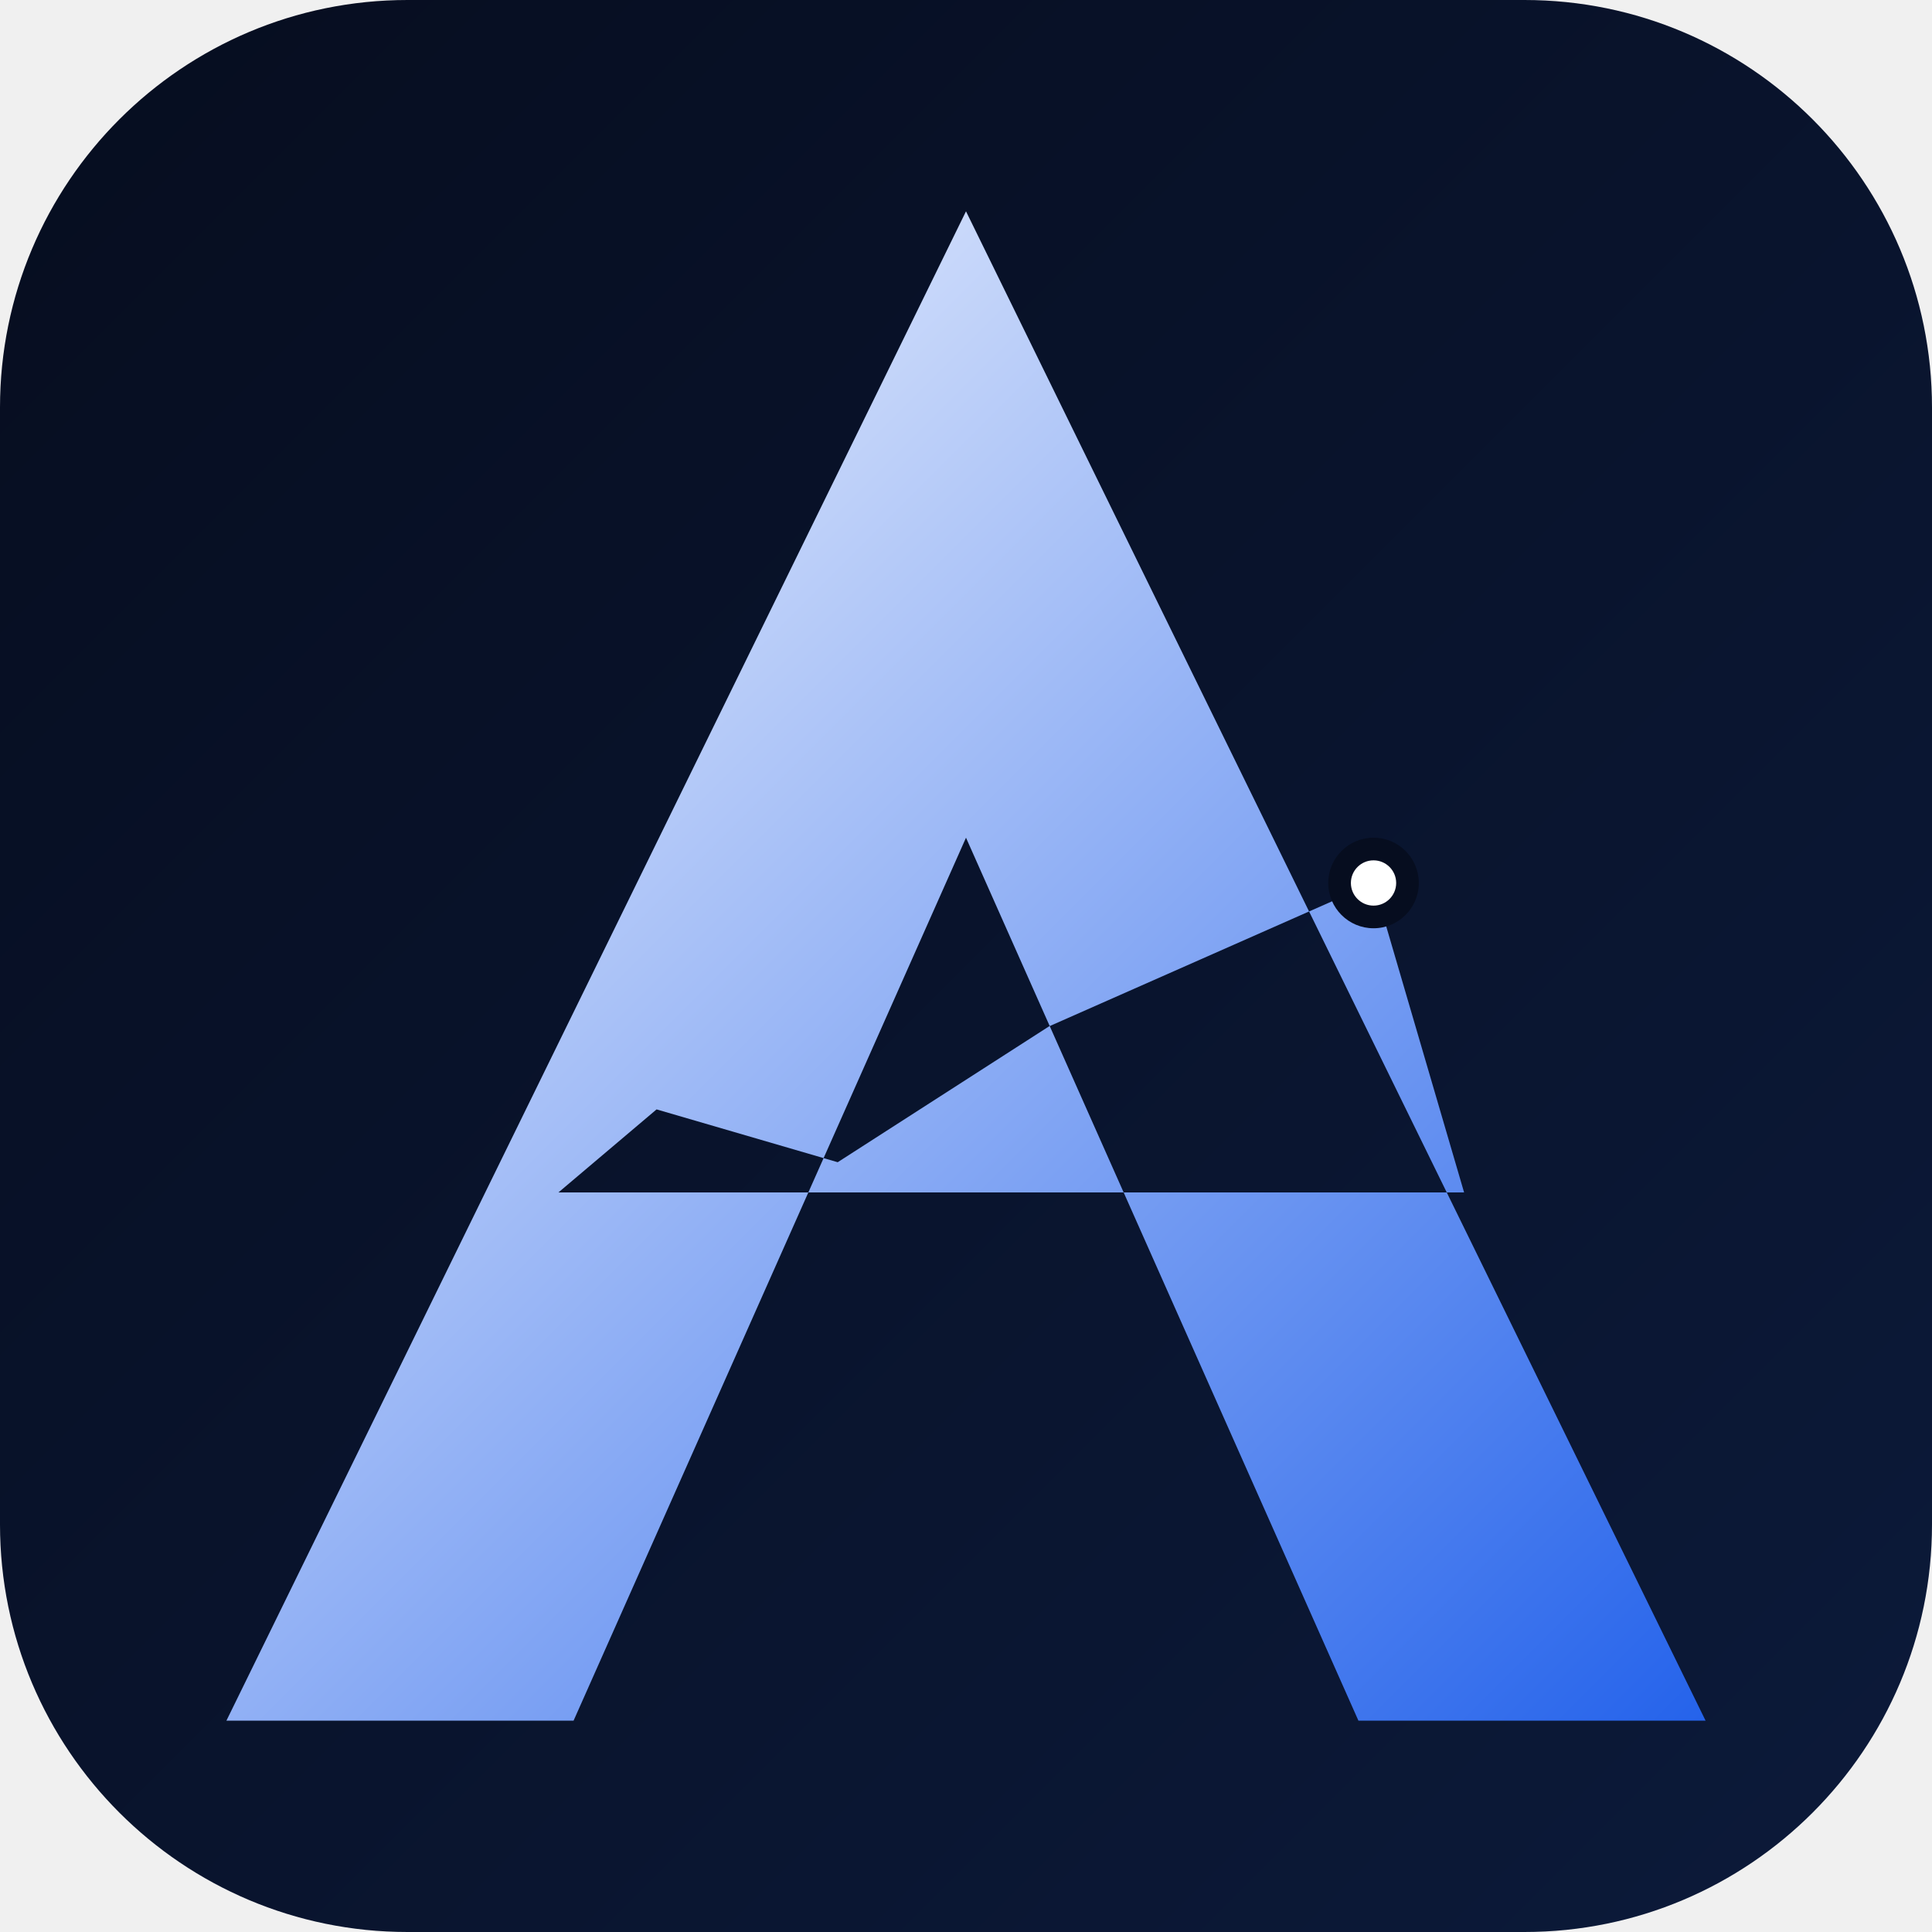
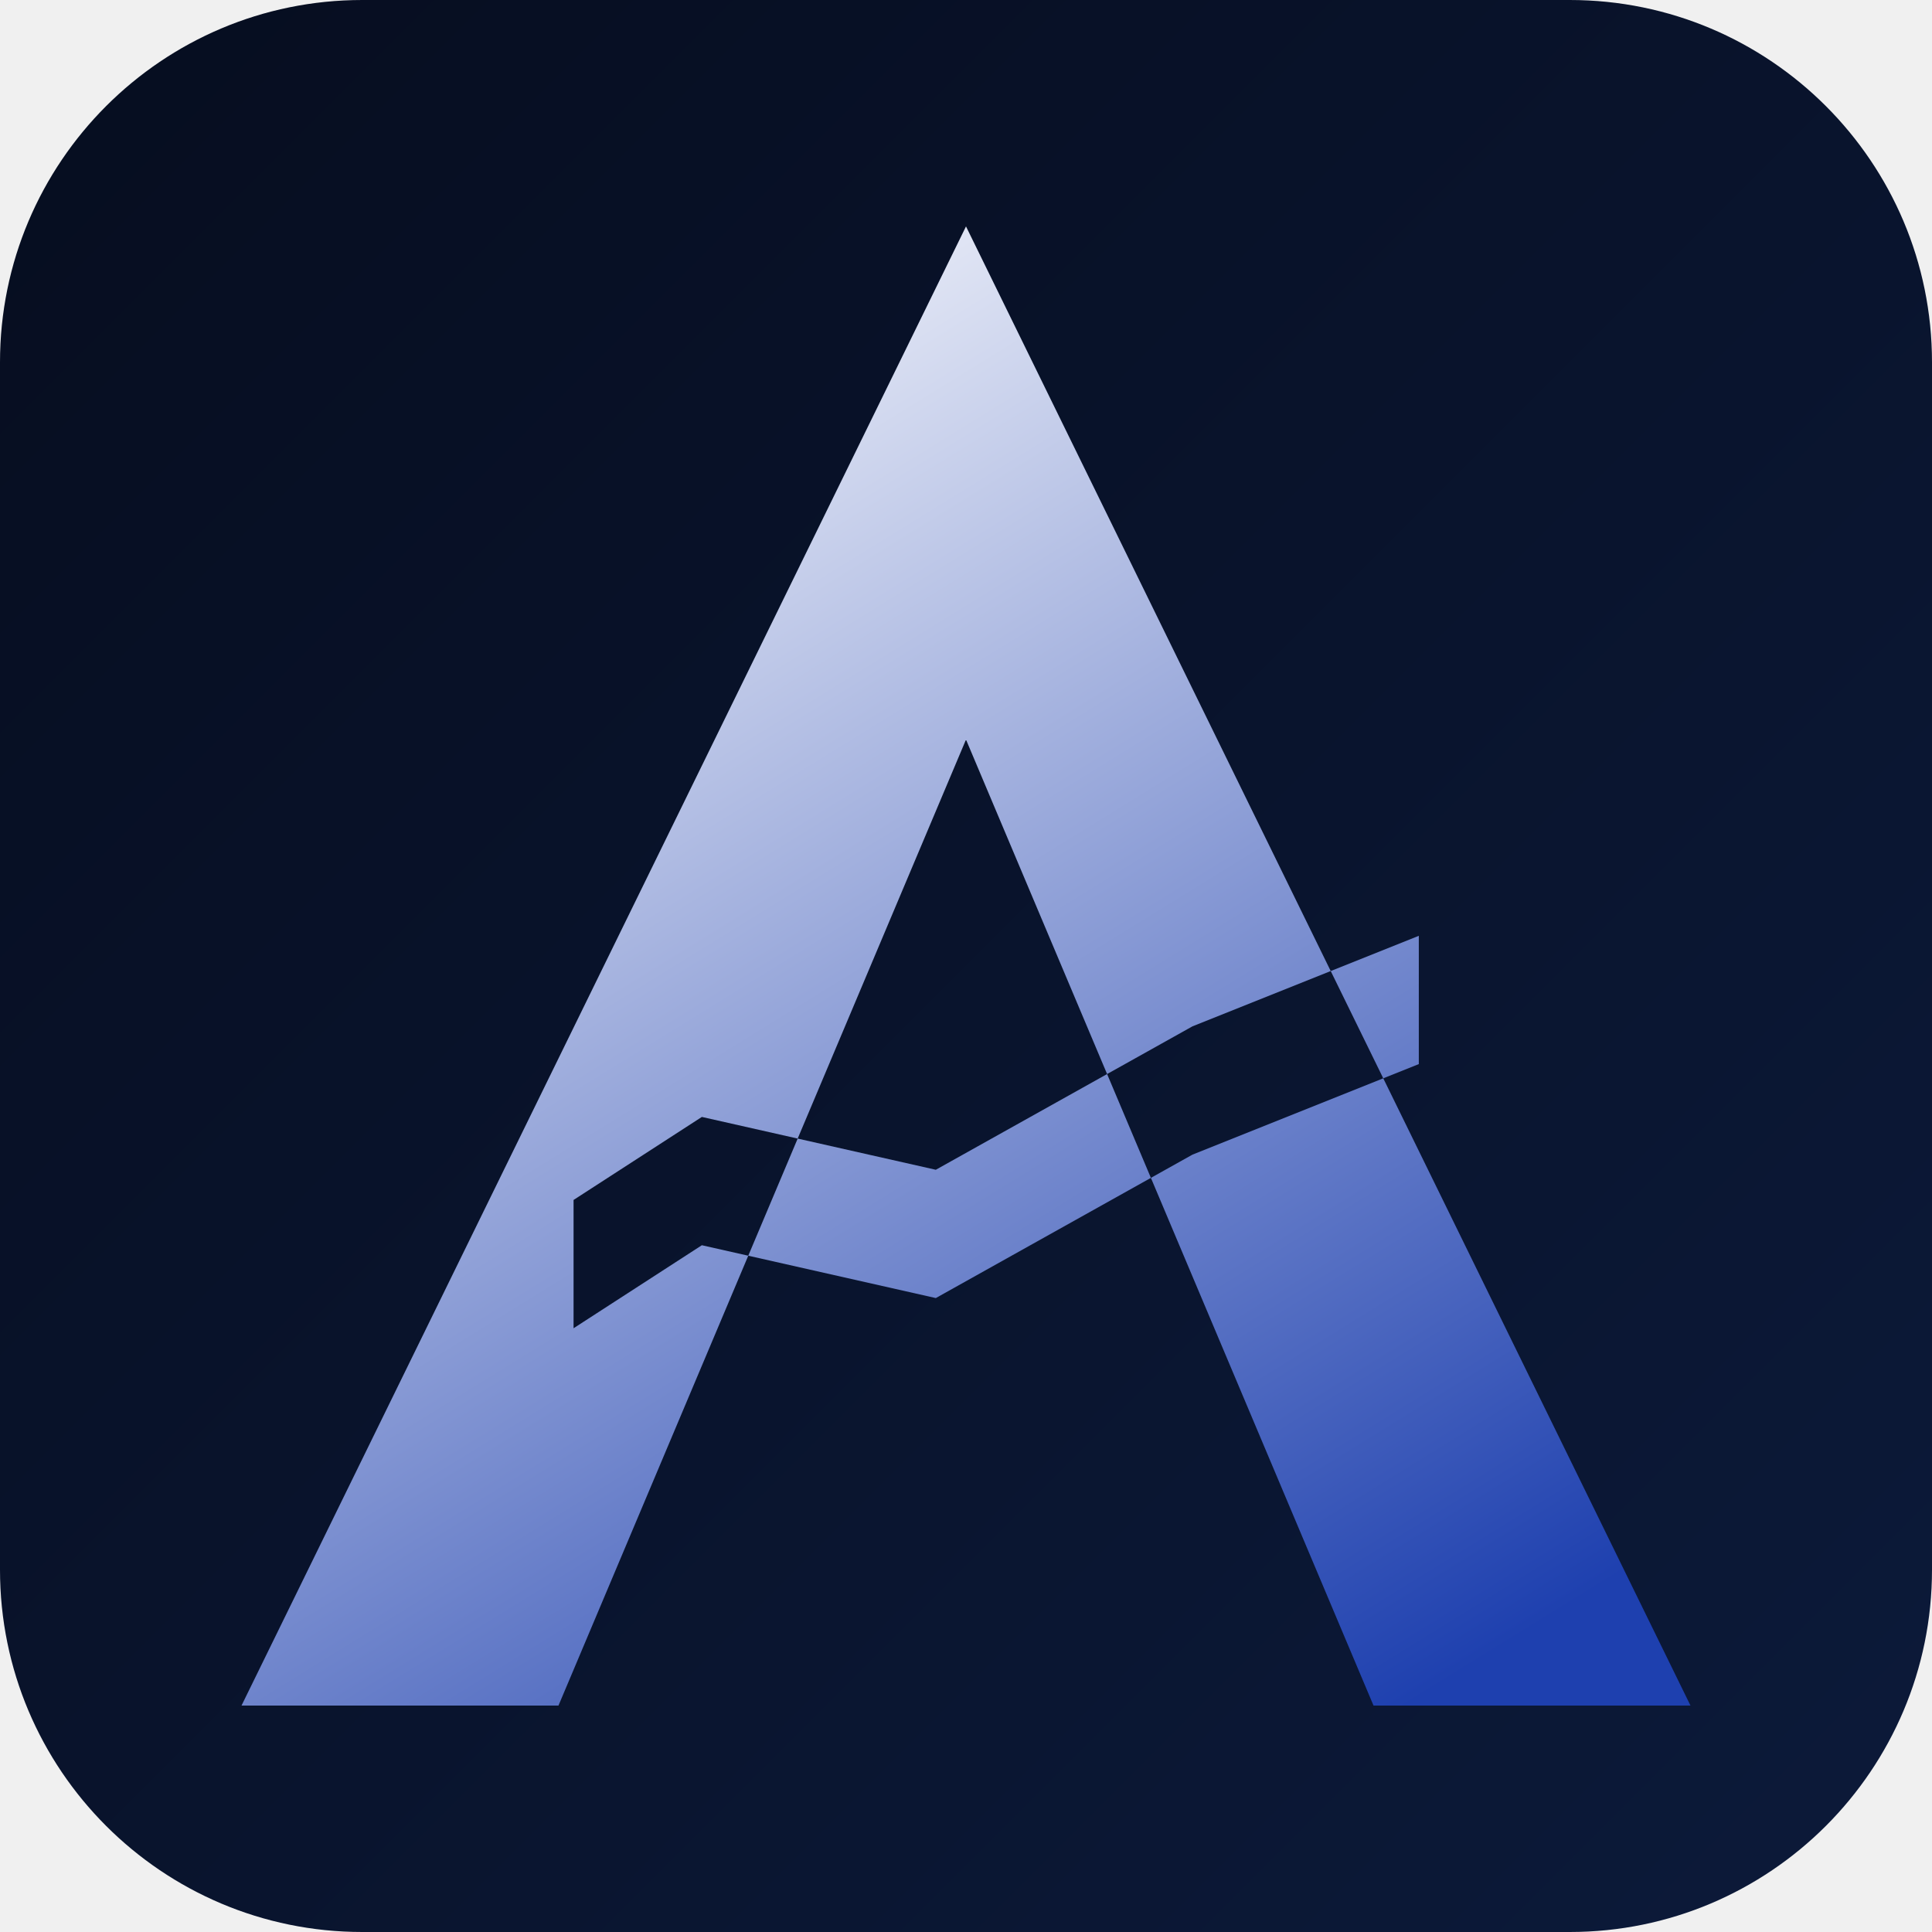
<svg xmlns="http://www.w3.org/2000/svg" viewBox="0 0 512 512" fill="none">
  <defs>
    <linearGradient id="bg" x1="0%" y1="0%" x2="100%" y2="100%">
      <stop offset="0%" stop-color="#060d1f" />
      <stop offset="100%" stop-color="#0c1a3a" />
    </linearGradient>
-     <linearGradient id="a" x1="0%" y1="0%" x2="100%" y2="100%">
+     <linearGradient id="body" x1="20%" y1="0%" x2="80%" y2="100%">
      <stop offset="0%" stop-color="#ffffff" />
-       <stop offset="100%" stop-color="#2563eb" />
+       <stop offset="100%" stop-color="#1e40af" />
+     </linearGradient>
+     <linearGradient id="tr" x1="0%" y1="0%" x2="100%" y2="0%">
+       <stop offset="0%" stop-color="#1d4ed8" />
+       <stop offset="100%" stop-color="#7dd3fc" />
    </linearGradient>
  </defs>
-   <rect width="512" height="512" rx="108" fill="url(#bg)" />
-   <path fill-rule="evenodd" d="     M256,56 L60,456 L152,456 L256,222 L360,456 L452,456 Z     M148,316 L174,294 L222,308 L278,272 L364,234 L388,316 Z   " fill="url(#a)" />
-   <circle cx="364" cy="234" r="12" fill="#060d1f" />
-   <circle cx="364" cy="234" r="6" fill="white" />
+   <rect width="512" height="512" rx="96" fill="url(#bg)" />
+   <path fill-rule="evenodd" d="       M256,60  L64,452  L148,452  L256,196  L364,452  L448,452  Z       M152,318  L186,296  L248,310  L316,272  L376,248  L376,282  L316,306  L248,344  L186,330  L152,352  Z     " fill="url(#body)" />
</svg>
